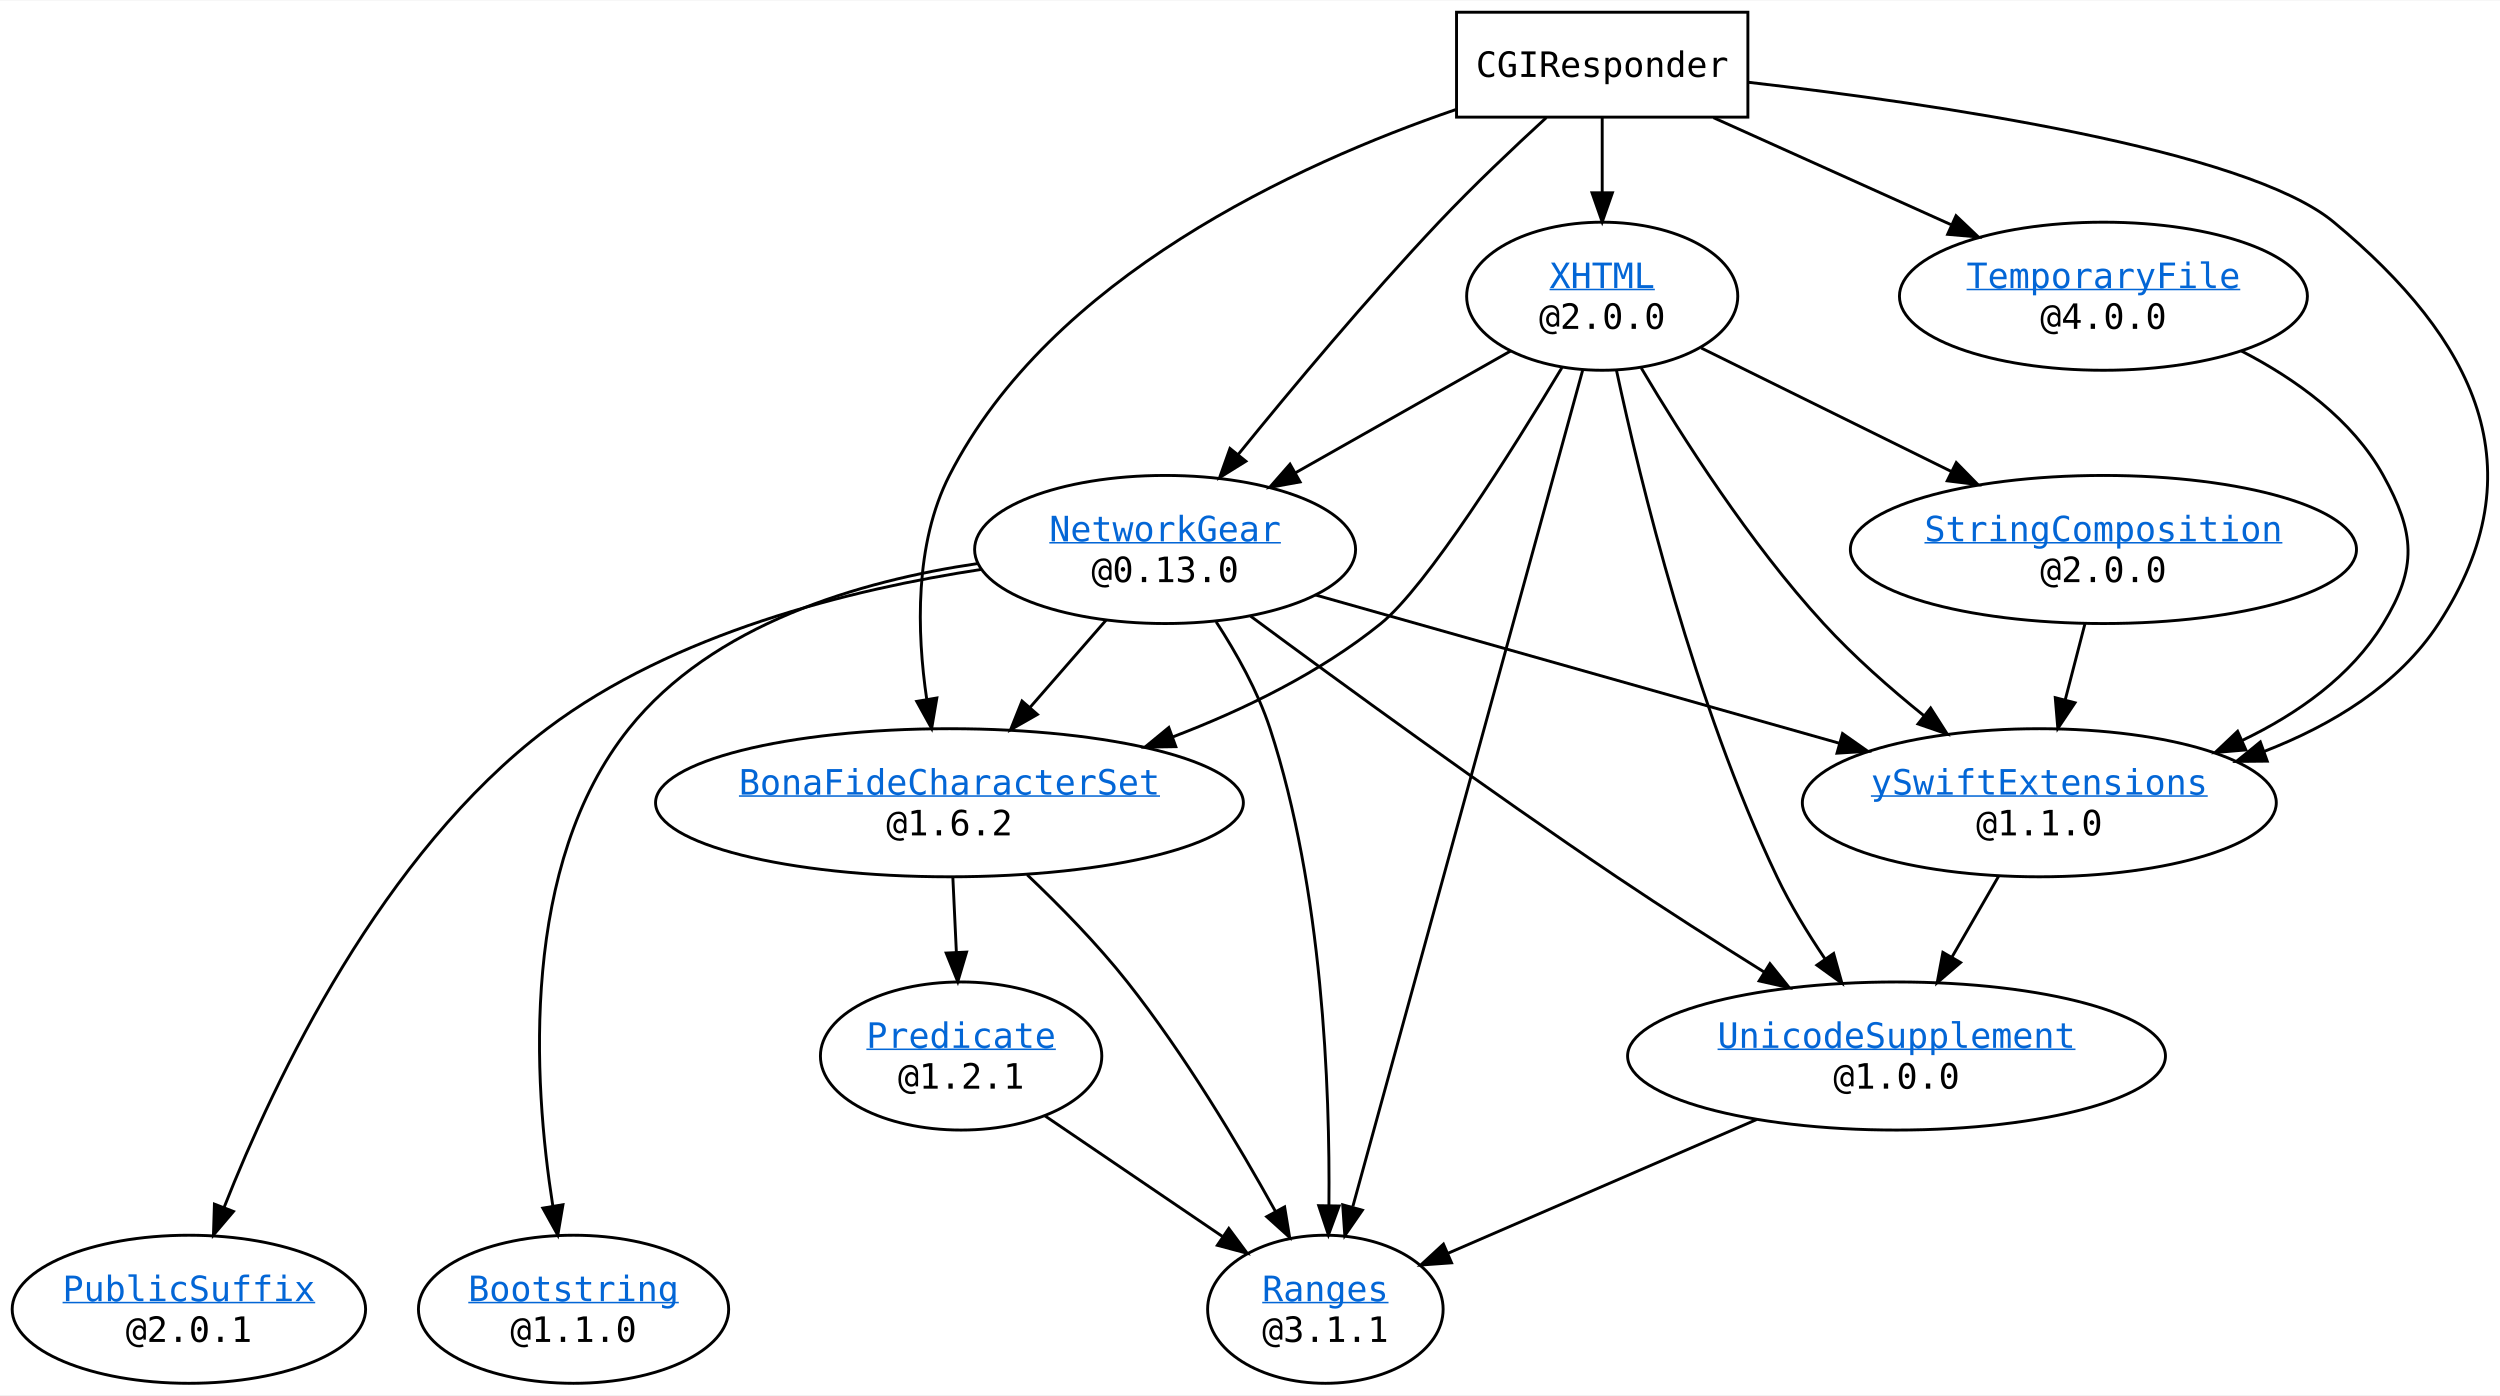
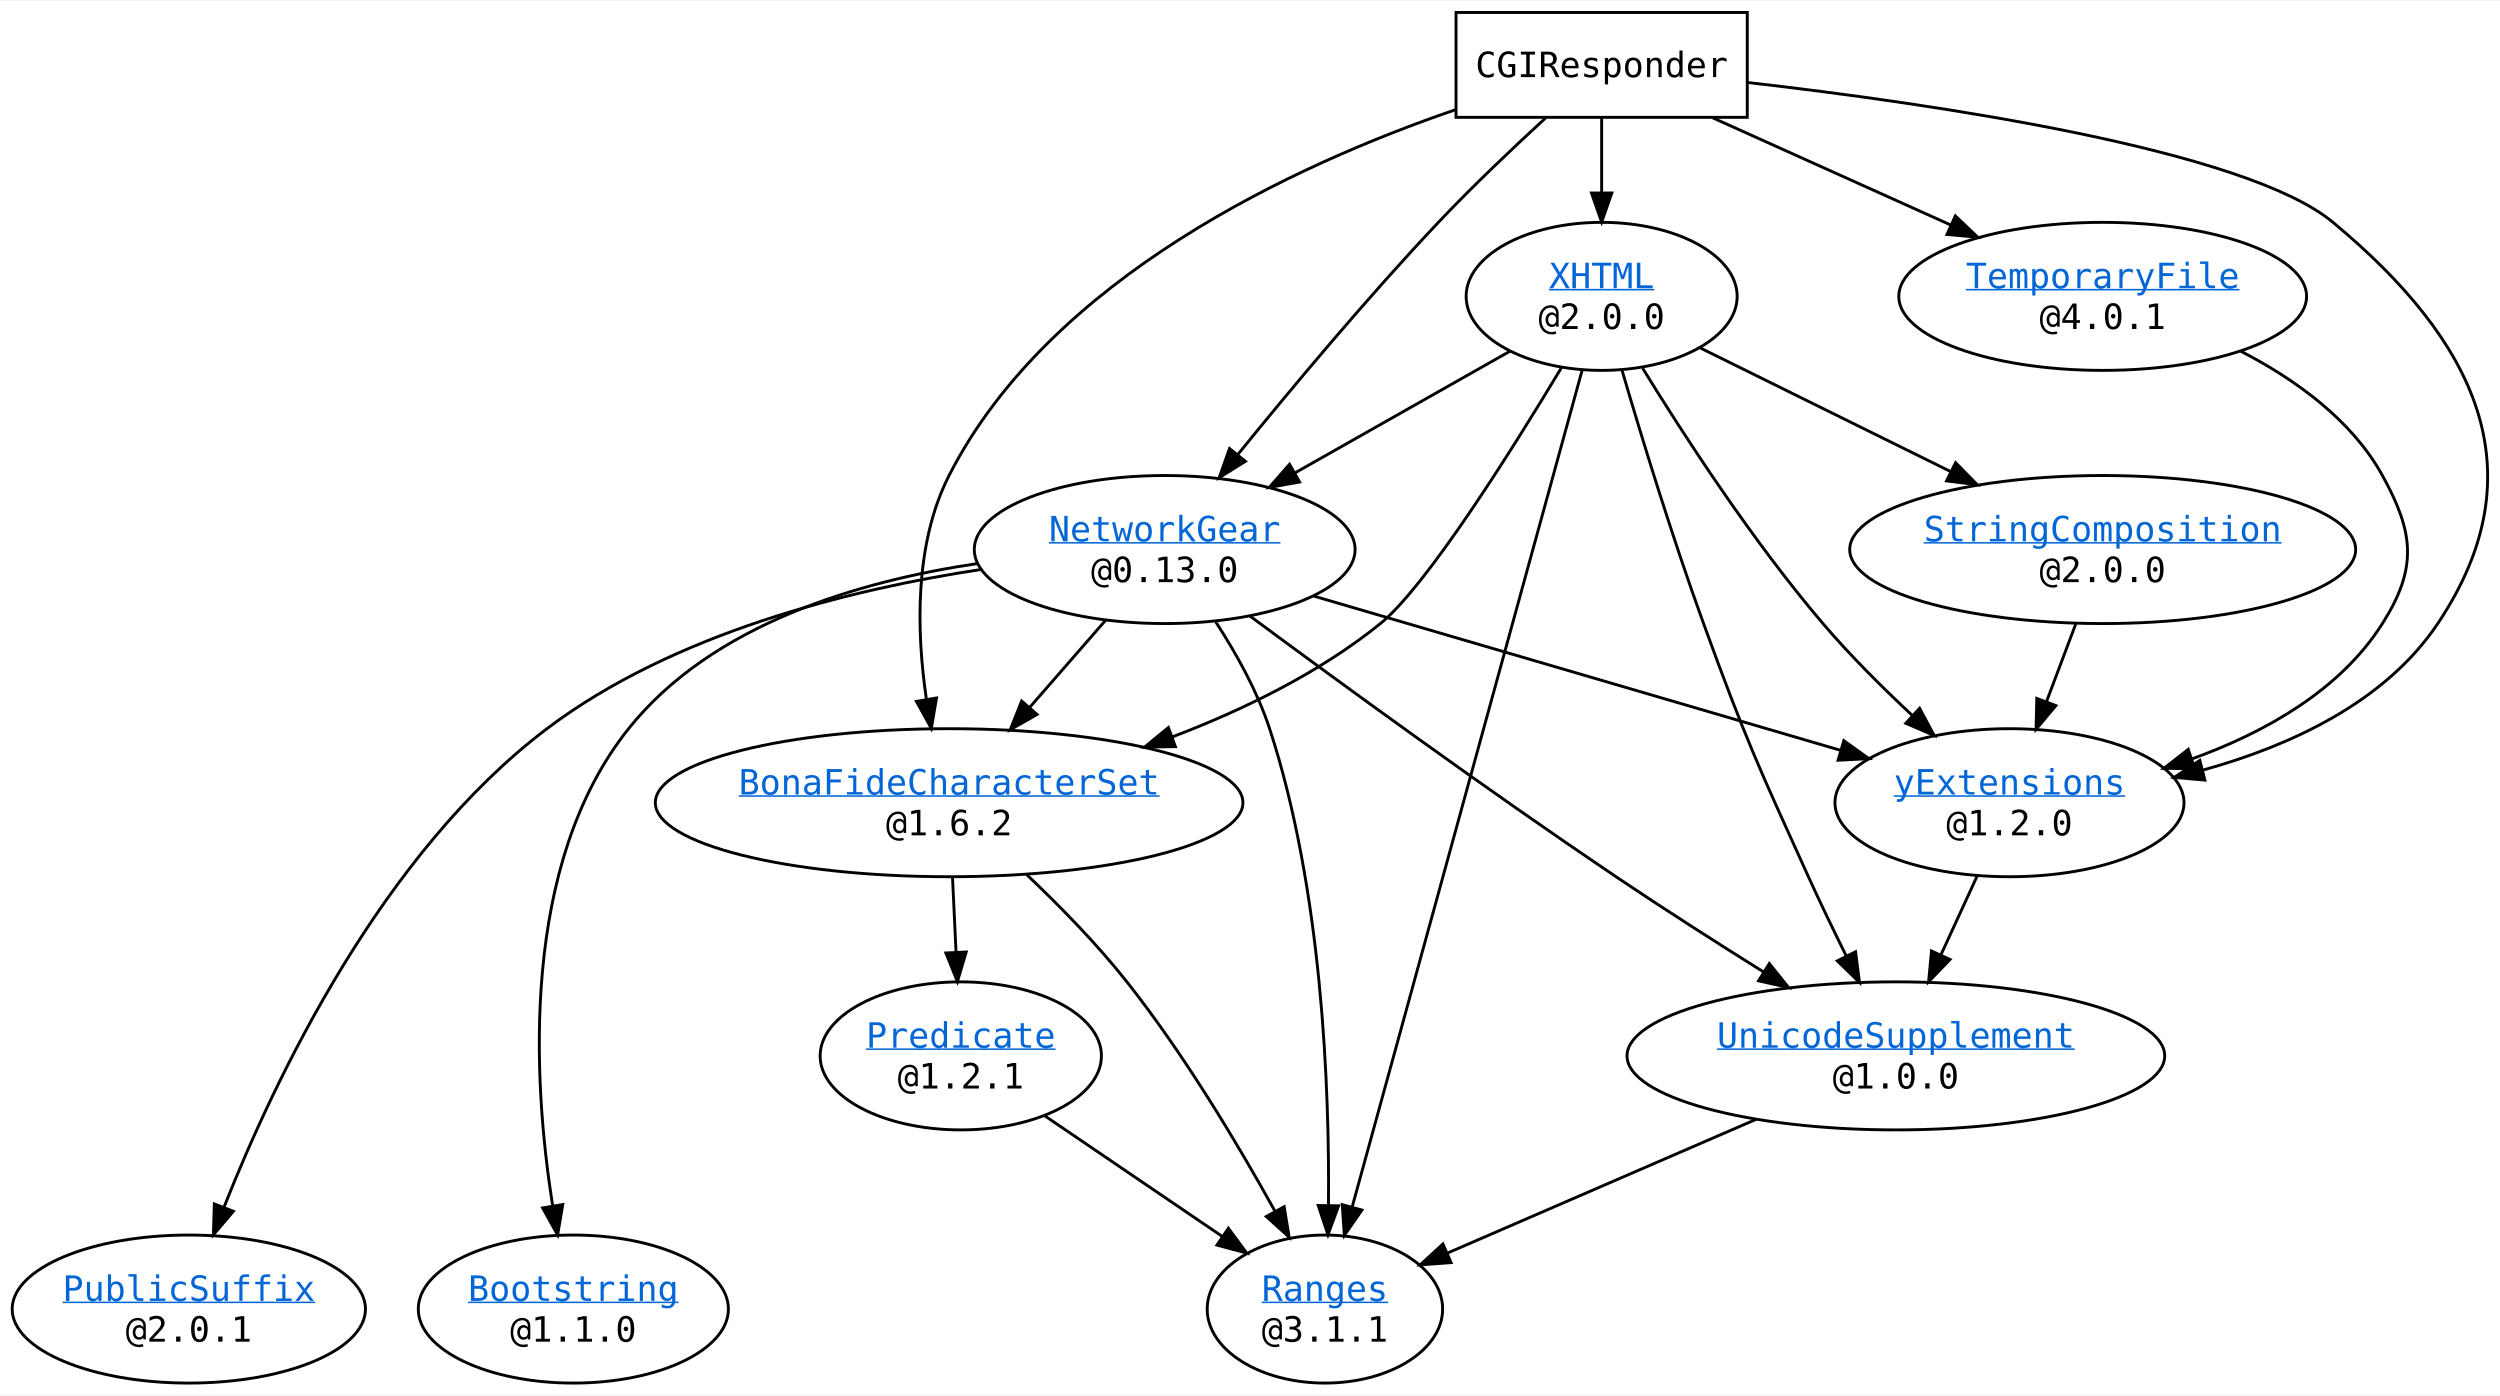
- <svg xmlns="http://www.w3.org/2000/svg" xmlns:xlink="http://www.w3.org/1999/xlink" width="858pt" height="479pt" viewBox="0.00 0.00 857.91 478.56">
+ <svg xmlns="http://www.w3.org/2000/svg" xmlns:xlink="http://www.w3.org/1999/xlink" width="858pt" height="479pt" viewBox="0.00 0.00 858.21 478.56">
  <style>
a.external_repository_anchor {
  fill: #0366d6;
  text-decoration: underline;
}
</style>
  <g id="graph0" class="graph" transform="scale(1 1) rotate(0) translate(4 474.56)">
-     <polygon fill="white" stroke="transparent" points="-4,4 -4,-474.56 853.91,-474.56 853.91,4 -4,4" />
+     <polygon fill="white" stroke="transparent" points="-4,4 -4,-474.56 854.21,-474.56 854.21,4 -4,4" />
    <g id="node1" class="node">
      <ellipse fill="none" stroke="black" cx="321.82" cy="-199.28" rx="100.86" ry="25.41" />
      <text text-anchor="middle" x="321.82" y="-202.08" font-family="monospace" font-size="12px">
        <a href="https://github.com/YOCKOW/SwiftBonaFideCharacterSet.git" xlink:href="https://github.com/YOCKOW/SwiftBonaFideCharacterSet.git" class="external_repository_anchor">BonaFideCharacterSet</a>
      </text>
      <text text-anchor="middle" x="321.82" y="-188.08" font-family="monospace" font-size="12px">@1.6.2</text>
    </g>
    <g id="node5" class="node">
      <ellipse fill="none" stroke="black" cx="325.82" cy="-112.37" rx="48.28" ry="25.41" />
      <text text-anchor="middle" x="325.82" y="-115.17" font-family="monospace" font-size="12px">
        <a href="https://github.com/YOCKOW/SwiftPredicate.git" xlink:href="https://github.com/YOCKOW/SwiftPredicate.git" class="external_repository_anchor">Predicate</a>
      </text>
      <text text-anchor="middle" x="325.82" y="-101.17" font-family="monospace" font-size="12px">@1.2.1</text>
    </g>
    <g id="edge1" class="edge">
      <path fill="none" stroke="black" d="M322.98,-173.72C323.36,-165.71 323.78,-156.66 324.19,-148.05" />
      <polygon fill="black" stroke="black" points="327.69,-148.03 324.67,-137.87 320.7,-147.7 327.69,-148.03" />
    </g>
    <g id="node7" class="node">
      <ellipse fill="none" stroke="black" cx="450.82" cy="-25.46" rx="40.41" ry="25.41" />
      <text text-anchor="middle" x="450.82" y="-28.26" font-family="monospace" font-size="12px">
        <a href="https://github.com/YOCKOW/SwiftRanges.git" xlink:href="https://github.com/YOCKOW/SwiftRanges.git" class="external_repository_anchor">Ranges</a>
      </text>
      <text text-anchor="middle" x="450.82" y="-14.26" font-family="monospace" font-size="12px">@3.1.1</text>
    </g>
    <g id="edge2" class="edge">
      <path fill="none" stroke="black" d="M348.48,-174.56C359.72,-163.9 372.56,-150.81 382.82,-137.82 402.46,-112.99 420.92,-82.08 433.64,-59.13" />
      <polygon fill="black" stroke="black" points="436.83,-60.59 438.55,-50.14 430.69,-57.23 436.83,-60.59" />
    </g>
    <g id="node2" class="node">
      <ellipse fill="none" stroke="black" cx="192.82" cy="-25.46" rx="53.23" ry="25.41" />
      <text text-anchor="middle" x="192.82" y="-28.26" font-family="monospace" font-size="12px">
        <a href="https://github.com/YOCKOW/SwiftBootstring.git" xlink:href="https://github.com/YOCKOW/SwiftBootstring.git" class="external_repository_anchor">Bootstring</a>
      </text>
      <text text-anchor="middle" x="192.82" y="-14.26" font-family="monospace" font-size="12px">@1.1.0</text>
    </g>
    <g id="node3" class="node">
      <polygon fill="none" stroke="black" points="595.81,-470.56 495.83,-470.56 495.83,-434.56 595.81,-434.56 595.81,-470.56" />
      <text text-anchor="middle" x="545.82" y="-448.36" font-family="monospace" font-size="12px">CGIResponder</text>
    </g>
    <g id="edge3" class="edge">
      <path fill="none" stroke="black" d="M495.56,-437.15C440.84,-418.37 356.53,-379.64 321.82,-311.65 309.78,-288.05 310.62,-257.81 314.02,-234.8" />
      <polygon fill="black" stroke="black" points="317.49,-235.23 315.71,-224.78 310.59,-234.06 317.49,-235.23" />
    </g>
    <g id="node4" class="node">
      <ellipse fill="none" stroke="black" cx="395.82" cy="-286.19" rx="65.37" ry="25.41" />
      <text text-anchor="middle" x="395.82" y="-288.99" font-family="monospace" font-size="12px">
        <a href="https://github.com/YOCKOW/SwiftNetworkGear.git" xlink:href="https://github.com/YOCKOW/SwiftNetworkGear.git" class="external_repository_anchor">NetworkGear</a>
      </text>
      <text text-anchor="middle" x="395.82" y="-274.99" font-family="monospace" font-size="12px">@0.13.0</text>
    </g>
    <g id="edge4" class="edge">
      <path fill="none" stroke="black" d="M526.65,-434.4C515.59,-424.26 501.59,-411.01 489.82,-398.56 465.37,-372.68 439.4,-341.6 420.96,-318.86" />
      <polygon fill="black" stroke="black" points="423.53,-316.47 414.53,-310.88 418.08,-320.86 423.53,-316.47" />
    </g>
    <g id="node9" class="node">
      <ellipse fill="none" stroke="black" cx="717.82" cy="-373.1" rx="70" ry="25.41" />
      <text text-anchor="middle" x="717.82" y="-375.9" font-family="monospace" font-size="12px">
        <a href="https://github.com/YOCKOW/SwiftTemporaryFile.git" xlink:href="https://github.com/YOCKOW/SwiftTemporaryFile.git" class="external_repository_anchor">TemporaryFile</a>
      </text>
-       <text text-anchor="middle" x="717.82" y="-361.9" font-family="monospace" font-size="12px">@4.0.0</text>
+       <text text-anchor="middle" x="717.82" y="-361.9" font-family="monospace" font-size="12px">@4.0.1</text>
    </g>
    <g id="edge5" class="edge">
      <path fill="none" stroke="black" d="M583.99,-434.37C607.97,-423.57 639.22,-409.5 665.49,-397.67" />
      <polygon fill="black" stroke="black" points="667.24,-400.72 674.92,-393.42 664.36,-394.34 667.24,-400.72" />
    </g>
    <g id="node11" class="node">
      <ellipse fill="none" stroke="black" cx="545.82" cy="-373.1" rx="46.52" ry="25.41" />
      <text text-anchor="middle" x="545.82" y="-375.9" font-family="monospace" font-size="12px">
        <a href="https://github.com/YOCKOW/SwiftXHTML.git" xlink:href="https://github.com/YOCKOW/SwiftXHTML.git" class="external_repository_anchor">XHTML</a>
      </text>
      <text text-anchor="middle" x="545.82" y="-361.9" font-family="monospace" font-size="12px">@2.0.0</text>
    </g>
    <g id="edge6" class="edge">
      <path fill="none" stroke="black" d="M545.82,-434.37C545.82,-426.81 545.82,-417.64 545.82,-408.77" />
      <polygon fill="black" stroke="black" points="549.32,-408.59 545.82,-398.59 542.32,-408.59 549.32,-408.59" />
    </g>
    <g id="node12" class="node">
-       <ellipse fill="none" stroke="black" cx="695.82" cy="-199.28" rx="81.32" ry="25.41" />
-       <text text-anchor="middle" x="695.82" y="-202.08" font-family="monospace" font-size="12px">
-         <a href="https://github.com/YOCKOW/ySwiftExtensions.git" xlink:href="https://github.com/YOCKOW/ySwiftExtensions.git" class="external_repository_anchor">ySwiftExtensions</a>
+       <ellipse fill="none" stroke="black" cx="685.82" cy="-199.28" rx="59.92" ry="25.41" />
+       <text text-anchor="middle" x="685.82" y="-202.08" font-family="monospace" font-size="12px">
+         <a href="https://github.com/YOCKOW/ySwiftExtensions.git" xlink:href="https://github.com/YOCKOW/ySwiftExtensions.git" class="external_repository_anchor">yExtensions</a>
      </text>
-       <text text-anchor="middle" x="695.82" y="-188.08" font-family="monospace" font-size="12px">@1.1.0</text>
+       <text text-anchor="middle" x="685.82" y="-188.08" font-family="monospace" font-size="12px">@1.2.0</text>
    </g>
    <g id="edge7" class="edge">
-       <path fill="none" stroke="black" d="M596.03,-446.51C660.25,-439.13 766.8,-423.49 796.82,-398.56 845.52,-358.11 867.39,-313.77 832.82,-260.74 819.1,-239.68 796.2,-225.9 773.01,-216.91" />
-       <polygon fill="black" stroke="black" points="774.03,-213.56 763.44,-213.46 771.66,-220.15 774.03,-213.56" />
+       <path fill="none" stroke="black" d="M596.03,-446.51C660.25,-439.13 766.8,-423.49 796.82,-398.56 845.52,-358.11 868.06,-313.33 832.82,-260.74 814.74,-233.75 782.22,-218.8 752.35,-210.52" />
+       <polygon fill="black" stroke="black" points="752.9,-207.05 742.35,-207.96 751.17,-213.83 752.9,-207.05" />
    </g>
    <g id="edge8" class="edge">
      <path fill="none" stroke="black" d="M375.6,-261.99C367.56,-252.77 358.19,-242.01 349.54,-232.08" />
      <polygon fill="black" stroke="black" points="352,-229.58 342.79,-224.34 346.72,-234.18 352,-229.58" />
    </g>
    <g id="edge9" class="edge">
      <path fill="none" stroke="black" d="M331.71,-281.4C290.89,-275.39 240.48,-260.58 211.82,-224.74 174.52,-178.07 178.91,-104.09 185.71,-60.92" />
      <polygon fill="black" stroke="black" points="189.19,-61.34 187.42,-50.9 182.28,-60.17 189.19,-61.34" />
    </g>
    <g id="node6" class="node">
      <ellipse fill="none" stroke="black" cx="60.82" cy="-25.46" rx="60.64" ry="25.41" />
      <text text-anchor="middle" x="60.82" y="-28.26" font-family="monospace" font-size="12px">
        <a href="https://github.com/YOCKOW/SwiftPublicSuffix.git" xlink:href="https://github.com/YOCKOW/SwiftPublicSuffix.git" class="external_repository_anchor">PublicSuffix</a>
      </text>
      <text text-anchor="middle" x="60.82" y="-14.26" font-family="monospace" font-size="12px">@2.0.1</text>
    </g>
    <g id="edge10" class="edge">
      <path fill="none" stroke="black" d="M332.95,-279.38C287.68,-272.5 227.2,-257.48 183.82,-224.74 127.16,-181.96 90.44,-104.83 72.9,-60.43" />
      <polygon fill="black" stroke="black" points="76.11,-59.02 69.25,-50.95 69.58,-61.54 76.11,-59.02" />
    </g>
    <g id="edge11" class="edge">
      <path fill="none" stroke="black" d="M413.33,-261.38C420.27,-250.7 427.6,-237.62 431.82,-224.74 449.89,-169.52 452.43,-101.39 452.04,-61.07" />
      <polygon fill="black" stroke="black" points="455.53,-60.9 451.87,-50.96 448.53,-61.01 455.53,-60.9" />
    </g>
    <g id="node10" class="node">
      <ellipse fill="none" stroke="black" cx="646.82" cy="-112.37" rx="92.29" ry="25.41" />
      <text text-anchor="middle" x="646.82" y="-115.17" font-family="monospace" font-size="12px">
        <a href="https://github.com/YOCKOW/SwiftUnicodeSupplement.git" xlink:href="https://github.com/YOCKOW/SwiftUnicodeSupplement.git" class="external_repository_anchor">UnicodeSupplement</a>
      </text>
      <text text-anchor="middle" x="646.82" y="-101.17" font-family="monospace" font-size="12px">@1.0.0</text>
    </g>
    <g id="edge12" class="edge">
      <path fill="none" stroke="black" d="M425.16,-263.3C456.05,-240.44 506.29,-203.8 550.82,-173.82 567.09,-162.87 585.22,-151.29 601.31,-141.23" />
      <polygon fill="black" stroke="black" points="603.38,-144.07 610.01,-135.82 599.68,-138.13 603.38,-144.07" />
    </g>
    <g id="edge13" class="edge">
-       <path fill="none" stroke="black" d="M447.39,-270.59C497.1,-256.53 572.61,-235.15 627.34,-219.66" />
-       <polygon fill="black" stroke="black" points="628.29,-223.03 636.96,-216.94 626.39,-216.29 628.29,-223.03" />
+       <path fill="none" stroke="black" d="M447,-270.21C497.56,-255.4 574.8,-232.79 627.66,-217.31" />
+       <polygon fill="black" stroke="black" points="628.95,-220.58 637.56,-214.41 626.98,-213.86 628.95,-220.58" />
    </g>
    <g id="edge14" class="edge">
      <path fill="none" stroke="black" d="M354.5,-91.89C372.63,-79.57 396.18,-63.57 415.46,-50.47" />
      <polygon fill="black" stroke="black" points="417.68,-53.2 423.99,-44.68 413.75,-47.41 417.68,-53.2" />
    </g>
    <g id="node8" class="node">
      <ellipse fill="none" stroke="black" cx="717.82" cy="-286.19" rx="86.84" ry="25.41" />
      <text text-anchor="middle" x="717.82" y="-288.99" font-family="monospace" font-size="12px">
        <a href="https://github.com/YOCKOW/SwiftStringComposition.git" xlink:href="https://github.com/YOCKOW/SwiftStringComposition.git" class="external_repository_anchor">StringComposition</a>
      </text>
      <text text-anchor="middle" x="717.82" y="-274.99" font-family="monospace" font-size="12px">@2.0.0</text>
    </g>
    <g id="edge15" class="edge">
-       <path fill="none" stroke="black" d="M711.46,-260.63C709.36,-252.53 706.99,-243.37 704.73,-234.68" />
-       <polygon fill="black" stroke="black" points="708.07,-233.59 702.17,-224.78 701.29,-235.34 708.07,-233.59" />
+       <path fill="none" stroke="black" d="M708.57,-260.63C705.42,-252.29 701.85,-242.81 698.49,-233.88" />
+       <polygon fill="black" stroke="black" points="701.75,-232.61 694.95,-224.49 695.2,-235.08 701.75,-232.61" />
    </g>
    <g id="edge16" class="edge">
-       <path fill="none" stroke="black" d="M765.16,-354.31C783.8,-344.69 803.26,-330.79 813.82,-311.65 824.76,-291.84 825.62,-280.04 813.82,-260.74 802.78,-242.68 784.45,-229.79 765.49,-220.69" />
-       <polygon fill="black" stroke="black" points="766.71,-217.41 756.16,-216.52 763.86,-223.8 766.71,-217.41" />
+       <path fill="none" stroke="black" d="M765.16,-354.31C783.8,-344.69 803.26,-330.79 813.82,-311.65 824.76,-291.84 825.93,-279.85 813.82,-260.74 799.25,-237.73 773.31,-223.32 748.58,-214.37" />
+       <polygon fill="black" stroke="black" points="749.42,-210.96 738.83,-211.08 747.19,-217.59 749.42,-210.96" />
    </g>
    <g id="edge17" class="edge">
      <path fill="none" stroke="black" d="M598.87,-90.6C566.42,-76.54 523.95,-58.14 492.83,-44.65" />
      <polygon fill="black" stroke="black" points="494.12,-41.4 483.55,-40.64 491.34,-47.82 494.12,-41.4" />
    </g>
    <g id="edge18" class="edge">
      <path fill="none" stroke="black" d="M532,-348.59C514.74,-319.85 485.57,-273.46 469.82,-260.74 449.05,-243.94 422.98,-231.23 398.54,-221.91" />
      <polygon fill="black" stroke="black" points="399.5,-218.53 388.9,-218.37 397.09,-225.1 399.5,-218.53" />
    </g>
    <g id="edge19" class="edge">
      <path fill="none" stroke="black" d="M514.38,-354.3C492.97,-342.19 464.32,-325.97 440.55,-312.51" />
      <polygon fill="black" stroke="black" points="442.13,-309.38 431.7,-307.5 438.68,-315.47 442.13,-309.38" />
    </g>
    <g id="edge20" class="edge">
      <path fill="none" stroke="black" d="M539.14,-347.8C522.55,-287.43 479.43,-130.53 460.25,-60.76" />
      <polygon fill="black" stroke="black" points="463.52,-59.45 457.49,-50.73 456.77,-61.3 463.52,-59.45" />
    </g>
    <g id="edge21" class="edge">
      <path fill="none" stroke="black" d="M579.8,-355.33C604.26,-343.26 637.7,-326.75 665.53,-313" />
      <polygon fill="black" stroke="black" points="667.32,-316.02 674.74,-308.46 664.22,-309.75 667.32,-316.02" />
    </g>
    <g id="edge22" class="edge">
-       <path fill="none" stroke="black" d="M550.7,-347.74C558.91,-309.44 577.42,-233.4 605.82,-173.82 610.36,-164.29 616.29,-154.57 622.22,-145.78" />
-       <polygon fill="black" stroke="black" points="625.24,-147.56 628.09,-137.35 619.5,-143.55 625.24,-147.56" />
+       <path fill="none" stroke="black" d="M552.86,-347.56C559.52,-324.86 570.09,-290.26 580.82,-260.74 595.1,-221.44 599.52,-211.89 616.82,-173.82 620.84,-164.97 625.41,-155.51 629.75,-146.75" />
+       <polygon fill="black" stroke="black" points="632.98,-148.11 634.33,-137.6 626.72,-144.98 632.98,-148.11" />
    </g>
    <g id="edge23" class="edge">
-       <path fill="none" stroke="black" d="M559.19,-348.51C573.15,-324.94 596.5,-288.33 621.82,-260.74 632.12,-249.51 644.55,-238.56 656.25,-229.13" />
-       <polygon fill="black" stroke="black" points="658.52,-231.8 664.21,-222.87 654.19,-226.31 658.52,-231.8" />
+       <path fill="none" stroke="black" d="M559.88,-348.45C574.2,-325.15 597.66,-289.05 621.82,-260.74 631.07,-249.89 642.07,-238.93 652.32,-229.37" />
+       <polygon fill="black" stroke="black" points="654.96,-231.7 659.97,-222.36 650.23,-226.54 654.96,-231.7" />
    </g>
    <g id="edge24" class="edge">
-       <path fill="none" stroke="black" d="M681.91,-174.17C676.89,-165.48 671.14,-155.51 665.77,-146.2" />
-       <polygon fill="black" stroke="black" points="668.8,-144.44 660.77,-137.53 662.73,-147.94 668.8,-144.44" />
+       <path fill="none" stroke="black" d="M674.75,-174.17C670.87,-165.73 666.44,-156.09 662.27,-147.01" />
+       <polygon fill="black" stroke="black" points="665.41,-145.45 658.06,-137.83 659.05,-148.38 665.41,-145.45" />
    </g>
  </g>
</svg>
